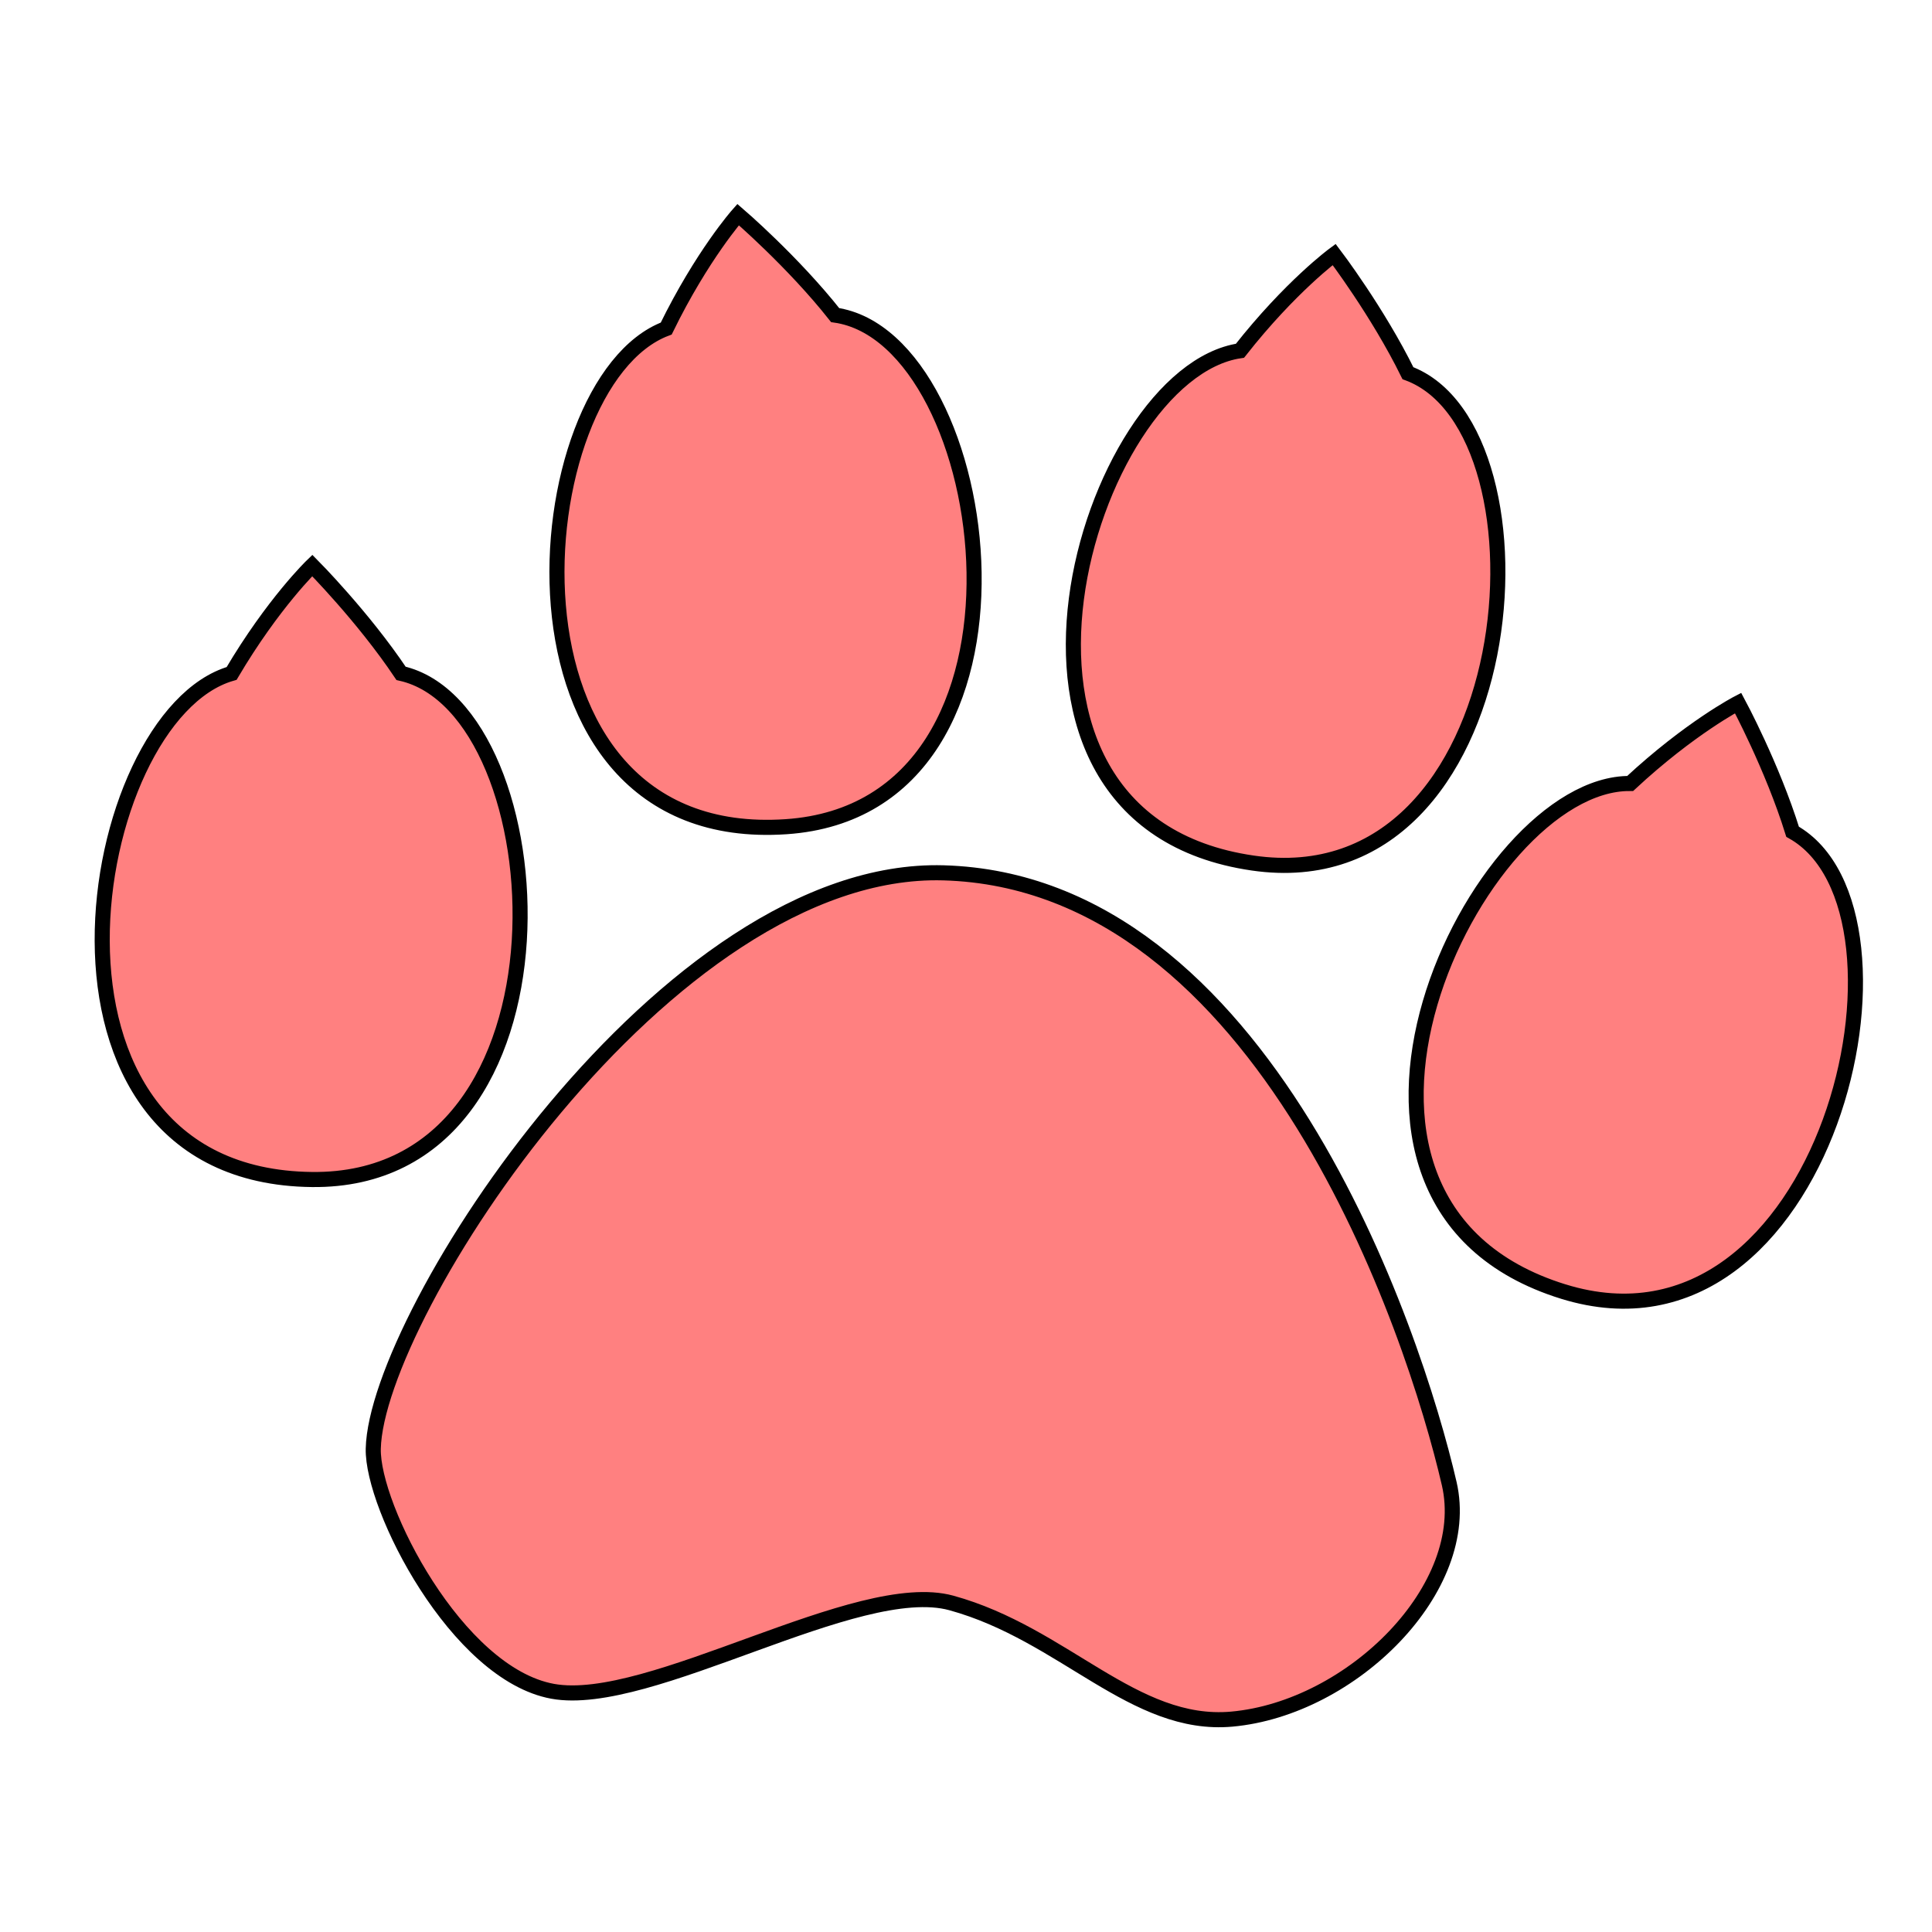
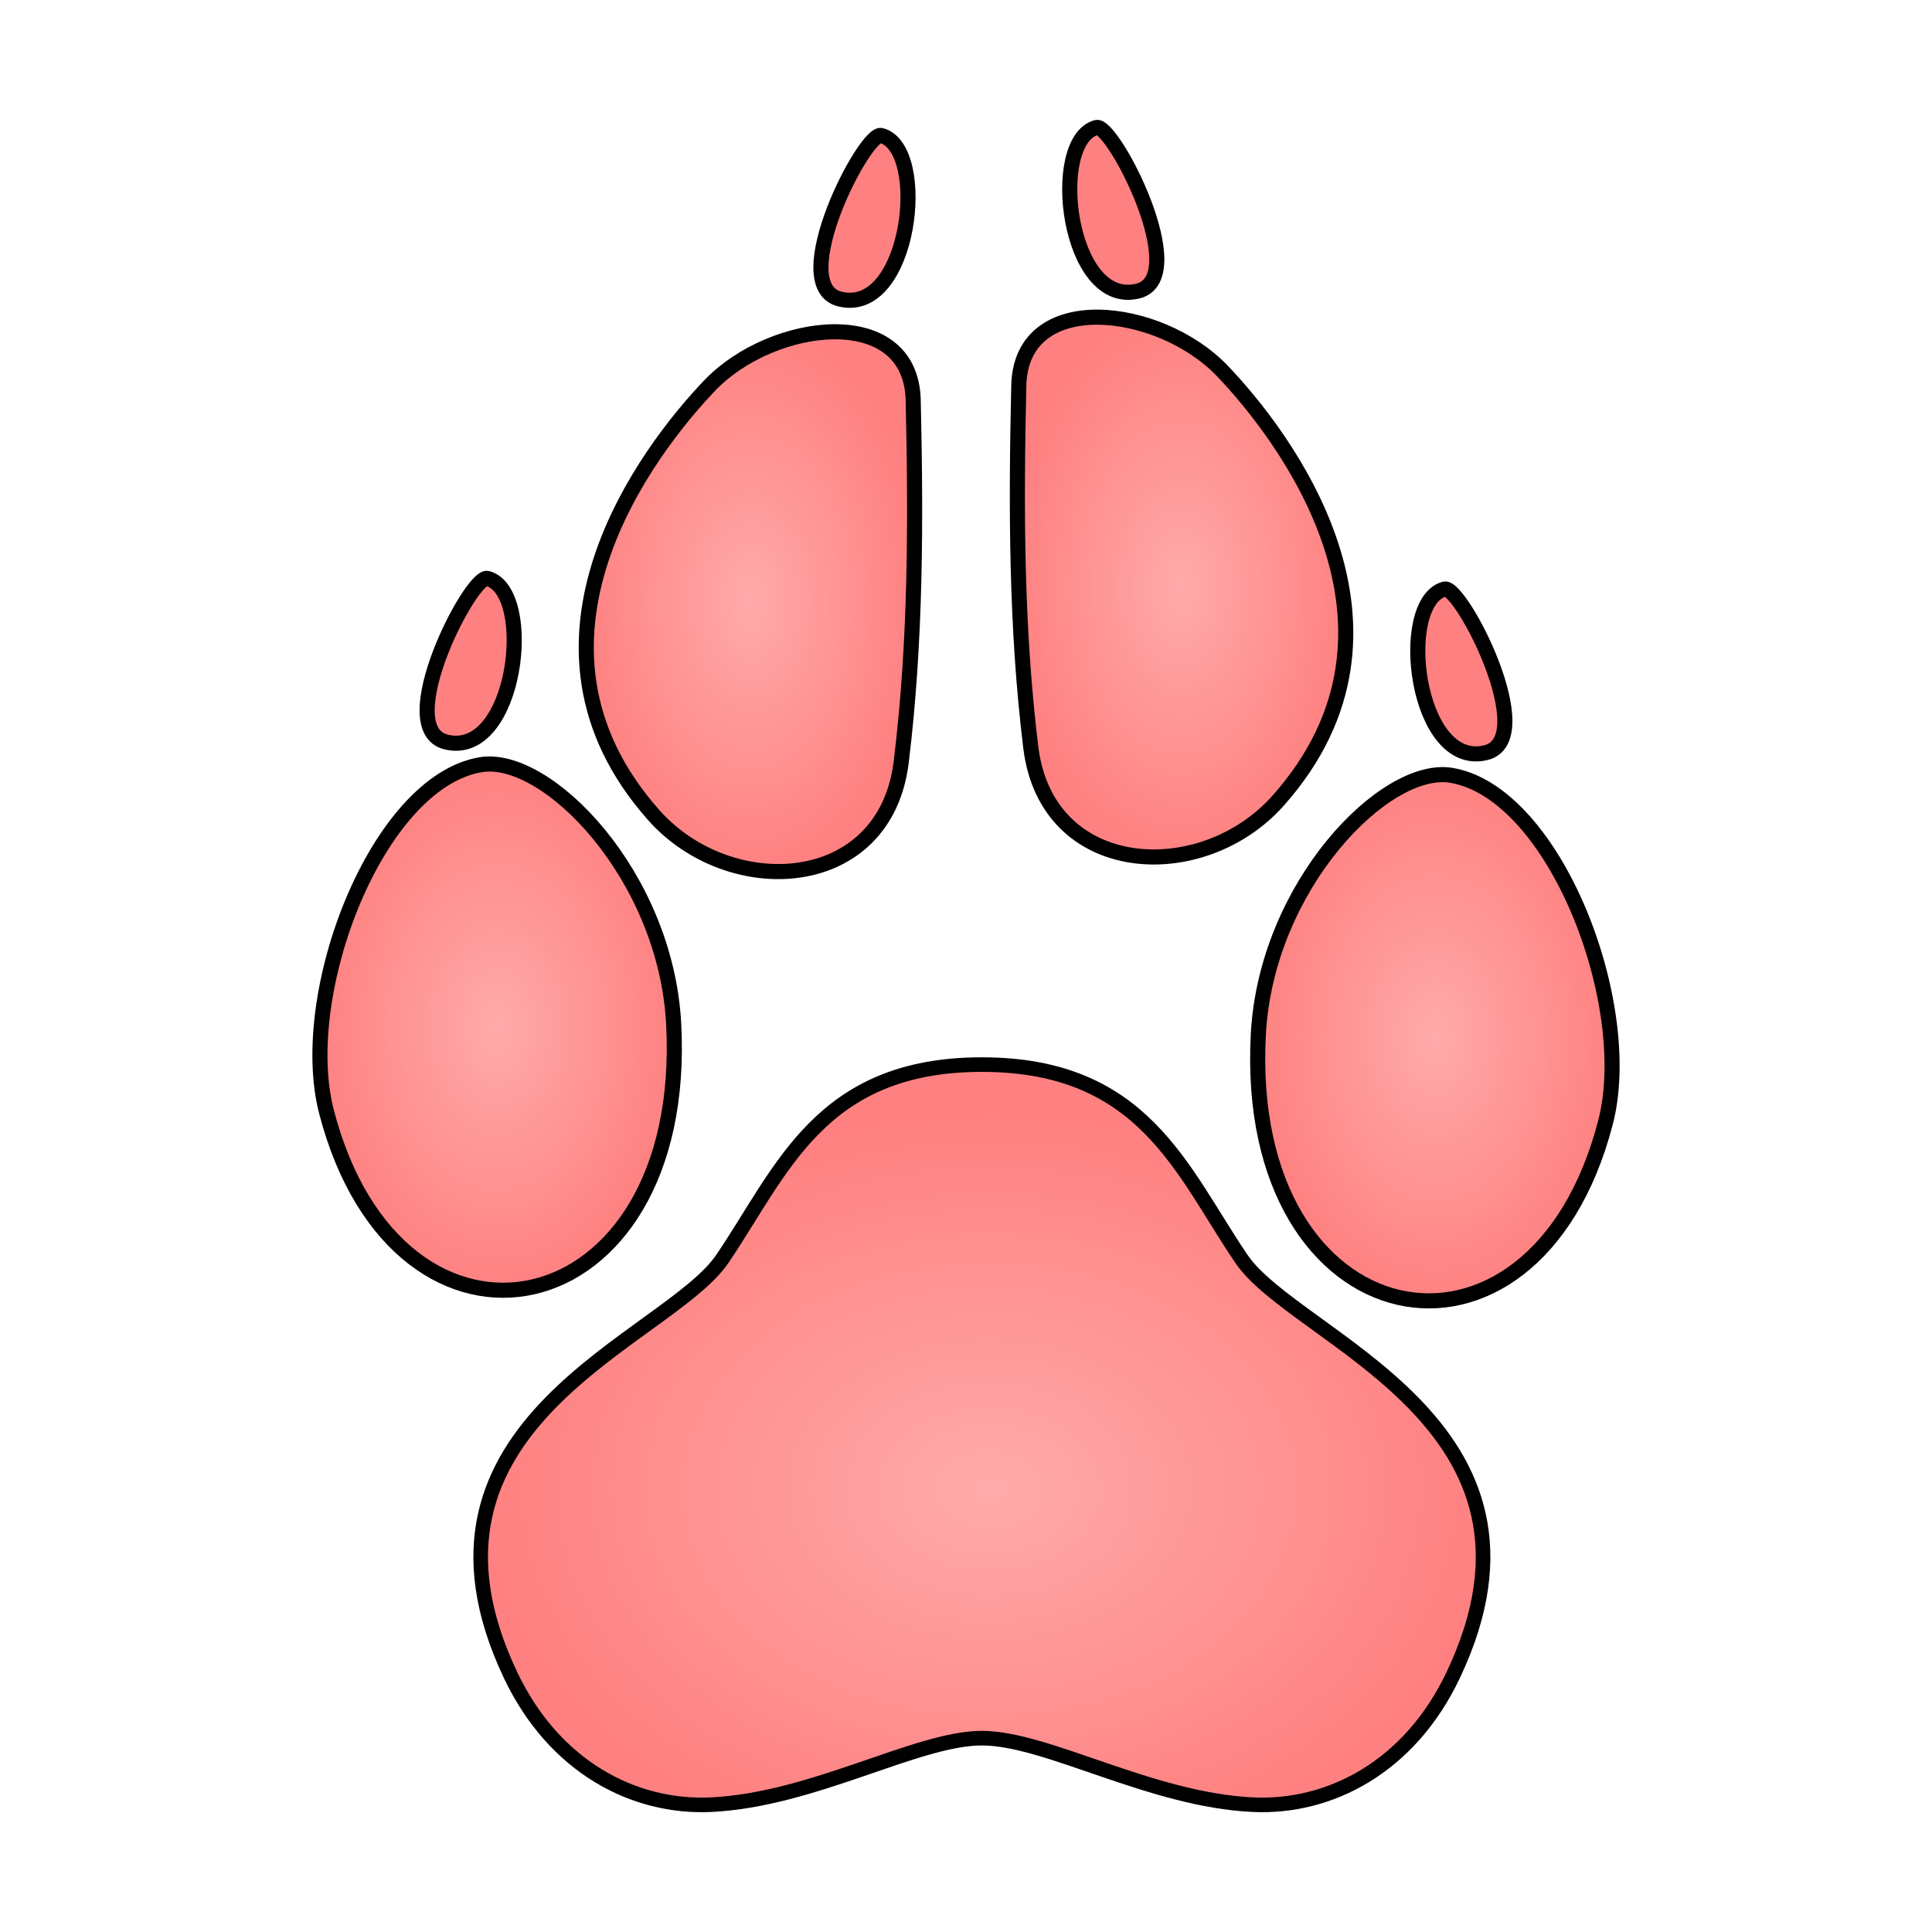
- <svg xmlns="http://www.w3.org/2000/svg" version="1.1" viewBox="0 0 64 64">
-   <g transform="matrix(1.21 0 0 1.21 -7.2733 -6.728)" fill="#ff8080" fill-rule="evenodd" stroke="#000" stroke-width=".413">
-     <path d="m14.55 37.852c-8.33-0.095-6.247-12.694-2.198-13.855 1.138-1.927 2.208-2.955 2.208-2.955s1.39 1.398 2.431 2.953c4.347 0.976 5.097 13.943-2.441 13.857zm6.59 14.011c-2.626-0.48-4.946-5.043-4.91-6.641 0.082-3.663 8.016-15.979 15.61-15.766 8.775 0.246 12.876 12.527 13.846 16.72 0.66 2.851-2.66 6.152-5.952 6.449-2.68 0.24-4.596-2.333-7.676-3.18-2.572-0.709-8.258 2.905-10.918 2.418zm6.393-23.67c-8.31 0.564-7.227-12.16-3.283-13.638 0.983-2.01 1.968-3.12 1.968-3.12s1.497 1.284 2.657 2.752c4.41 0.63 6.18 13.496-1.342 14.006zm12.775 0.995c-8.244-1.197-4.516-13.41-0.35-14.025 1.382-1.758 2.578-2.636 2.578-2.636s1.194 1.57 2.02 3.25c4.18 1.543 3.212 14.495-4.248 13.411zm8.502 11.732c-7.957-2.466-2.382-13.95 1.83-13.91 1.637-1.522 2.955-2.203 2.955-2.203s0.936 1.737 1.492 3.524c3.89 2.176 0.926 14.82-6.276 12.589z" stroke="#000" stroke-width=".413" />
+ <svg xmlns="http://www.w3.org/2000/svg" xmlns:xlink="http://www.w3.org/1999/xlink" version="1.1" viewBox="0 0 64 64" xml:space="preserve">
+   <defs>
+     <linearGradient id="linearGradient9402">
+       <stop stop-color="#faa" offset="0" />
+       <stop stop-color="#ff8080" offset="1" />
+     </linearGradient>
+     <radialGradient id="radialGradient9396" cx="32.775" cy="49.96" r="16.832" gradientTransform="matrix(1 0 0 .74287 -3.219e-8 12.221)" gradientUnits="userSpaceOnUse" xlink:href="#linearGradient9402" />
+     <radialGradient id="radialGradient9406" cx="16.467" cy="34.023" r="6.121" gradientTransform="matrix(1 0 0 1.4649 -3.219e-8 -15.818)" gradientUnits="userSpaceOnUse" xlink:href="#linearGradient9402" />
+     <radialGradient id="radialGradient9416" cx="47.533" cy="34.376" r="6.121" gradientTransform="matrix(1 0 0 1.4649 -3.219e-8 -15.982)" gradientUnits="userSpaceOnUse" xlink:href="#linearGradient9402" />
+     <radialGradient id="radialGradient9426" cx="38.388" cy="19.448" r="5.687" gradientTransform="matrix(1 0 0 1.6163 .75052 -11.985)" gradientUnits="userSpaceOnUse" xlink:href="#linearGradient9402" />
+     <radialGradient id="radialGradient9436" cx="24.111" cy="19.932" r="5.687" gradientTransform="matrix(1 0 0 1.6163 .75052 -12.284)" gradientUnits="userSpaceOnUse" xlink:href="#linearGradient9402" />
+   </defs>
+   <g stroke="#000" stroke-linejoin="round">
+     <path d="m23.559 59.782c-2.56 0.123-5.2-1.252-6.643-4.286-3.987-8.386 5.197-11.118 7.013-13.795 1.987-2.929 3.233-6.435 8.597-6.435 5.364 0 6.61 3.506 8.597 6.435 1.816 2.677 10.999 5.409 7.013 13.795-1.442 3.034-4.083 4.409-6.643 4.286-3.392-0.163-6.811-2.203-8.967-2.203-2.156 0-5.575 2.04-8.967 2.203z" fill="url(#radialGradient9396)" stroke-width=".483" />
+     <g stroke-width=".5">
+       <path d="m10.816 36.832c-1.02-3.926 1.686-10.931 5.112-11.501 2.184-0.363 6.132 3.657 6.389 8.593 0.531 10.162-9.117 12.082-11.501 2.908z" fill="url(#radialGradient9406)" />
+       <path d="m14.782 24.581c-1.825-0.441 0.826-5.565 1.366-5.42 1.607 0.433 0.957 5.981-1.366 5.42z" fill="#ff8080" />
+       <path d="m53.184 37.184c1.02-3.926-1.686-10.931-5.112-11.501-2.184-0.363-6.132 3.657-6.389 8.593-0.531 10.162 9.117 12.082 11.501 2.908z" fill="url(#radialGradient9416)" />
+       <path d="m49.218 24.934c1.825-0.441-0.826-5.565-1.366-5.42-1.607 0.433-0.957 5.981 1.366 5.42z" fill="#ff8080" />
+       <path d="m29.854 25.242c0.489-3.995 0.489-7.99 0.397-11.986-0.074-3.216-4.659-2.664-6.742-0.485-2.026 2.119-6.946 8.496-1.851 14.233 2.526 2.844 7.665 2.582 8.196-1.763z" fill="url(#radialGradient9436)" />
+       <path d="m34.146 24.758c-0.489-3.995-0.489-7.99-0.397-11.986 0.074-3.216 4.659-2.664 6.742-0.485 2.026 2.119 6.946 8.496 1.851 14.233-2.526 2.844-7.665 2.582-8.196-1.763z" fill="url(#radialGradient9426)" />
+       <path d="m27.827 9.908c-1.825-0.441 0.826-5.565 1.366-5.42 1.607 0.433 0.957 5.981-1.366 5.42z" fill="#ff8080" />
+       <path d="m37.688 9.643c1.825-0.441-0.826-5.565-1.366-5.42-1.607 0.433-0.957 5.981 1.366 5.42z" fill="#ff8080" />
+     </g>
  </g>
</svg>
